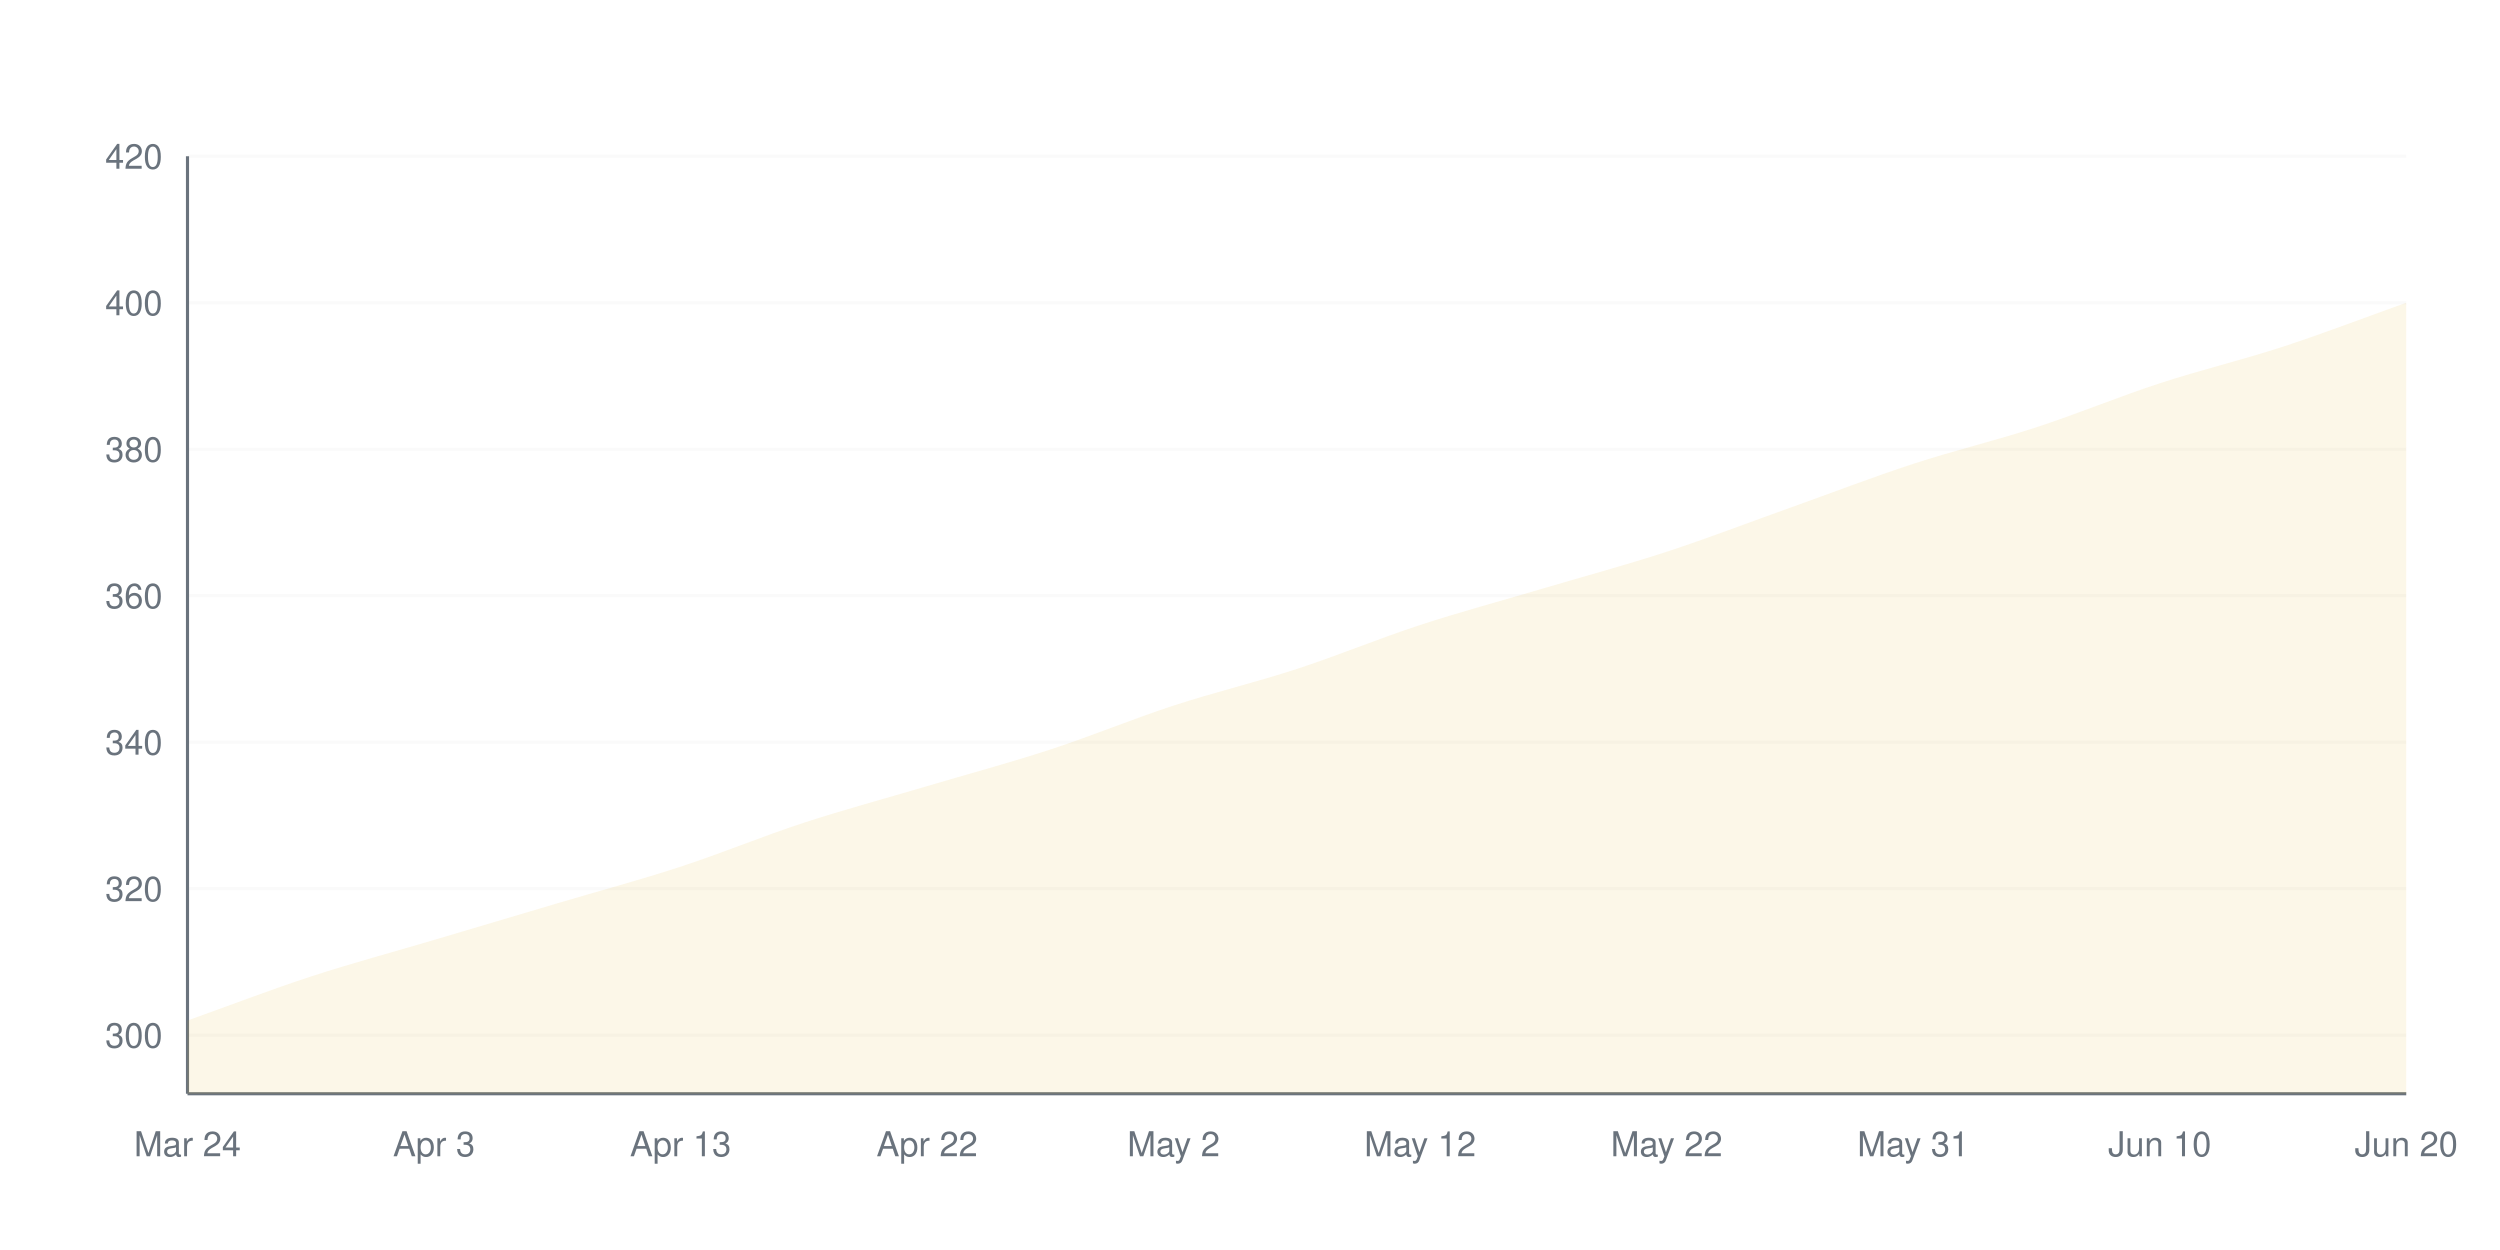
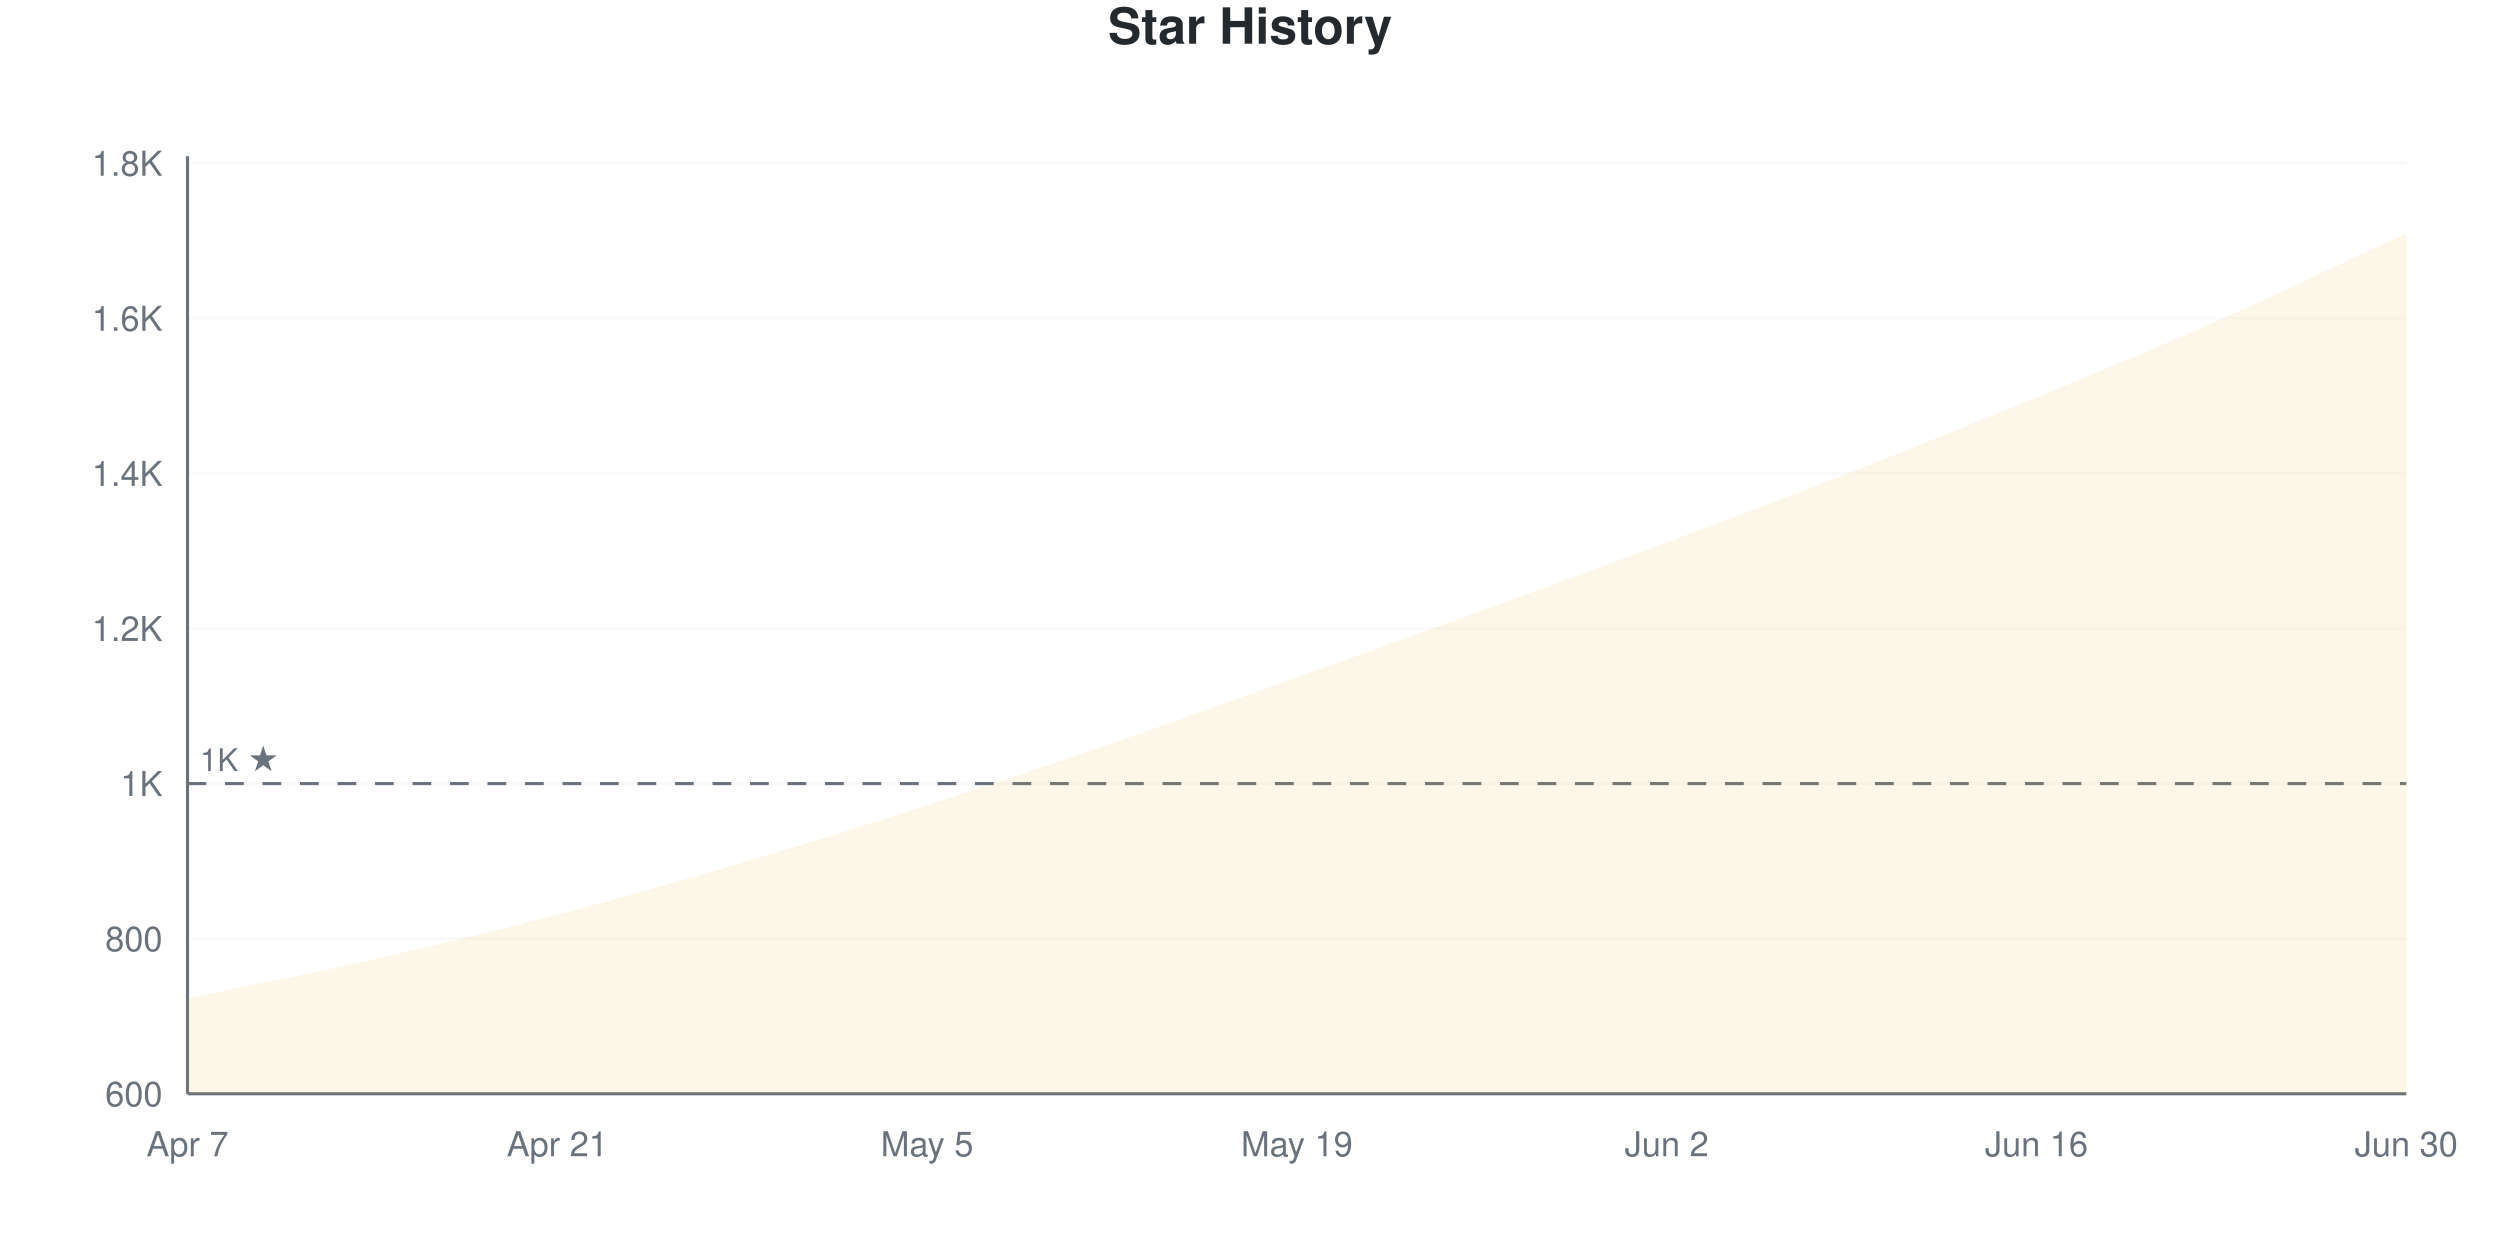
<svg xmlns="http://www.w3.org/2000/svg" viewBox="0 0 800 400" width="800" height="400">
  <style>
    @keyframes drawLine {
      to { stroke-dashoffset: 0; }
    }
    @keyframes fadeInPoint {
      from { opacity: 0; }
      to { opacity: 1; }
    }
    .data-line-0 {
-       stroke-dasharray: 1155;
-       stroke-dashoffset: 1155;
+       stroke-dasharray: 1175;
+       stroke-dashoffset: 1175;
      animation: drawLine 2s ease-out forwards;
    }
    .data-point {
      opacity: 0;
      animation: fadeInPoint 0.5s ease-out forwards;
    }
    .chart-bg { fill: #fff; }
    .chart-text { fill: #24292e; }
    .chart-muted { fill: #6a737d; }
    .chart-grid { stroke: #eee; }
    .chart-axis { stroke: #6a737d; }
    @media (prefers-color-scheme: dark) {
      .chart-bg { fill: #0d1117; }
      .chart-text { fill: #e6edf3; }
      .chart-muted { fill: #8b949e; }
      .chart-grid { stroke: #21262d; }
      .chart-axis { stroke: #8b949e; }
    }
  </style>
  <rect width="800" height="400" class="chart-bg" />
-   <text x="400" y="14" text-anchor="middle" class="chart-text" font-size="16" font-weight="bold" font-family="-apple-system, BlinkMacSystemFont, 'Segoe UI', Helvetica, Arial, sans-serif" />
+   <text x="400" y="14" text-anchor="middle" class="chart-text" font-size="16" font-weight="bold" font-family="-apple-system, BlinkMacSystemFont, 'Segoe UI', Helvetica, Arial, sans-serif">Star History</text>
  <g class="grid">
-     <line x1="60" y1="331.25" x2="770" y2="331.25" class="chart-grid" stroke-opacity="0.3" />
-     <text x="52" y="335.25" text-anchor="end" class="chart-muted" font-size="11" font-family="-apple-system, BlinkMacSystemFont, 'Segoe UI', Helvetica, Arial, sans-serif">300</text>
-     <line x1="60" y1="284.375" x2="770" y2="284.375" class="chart-grid" stroke-opacity="0.3" />
-     <text x="52" y="288.375" text-anchor="end" class="chart-muted" font-size="11" font-family="-apple-system, BlinkMacSystemFont, 'Segoe UI', Helvetica, Arial, sans-serif">320</text>
-     <line x1="60" y1="237.5" x2="770" y2="237.5" class="chart-grid" stroke-opacity="0.3" />
-     <text x="52" y="241.5" text-anchor="end" class="chart-muted" font-size="11" font-family="-apple-system, BlinkMacSystemFont, 'Segoe UI', Helvetica, Arial, sans-serif">340</text>
-     <line x1="60" y1="190.625" x2="770" y2="190.625" class="chart-grid" stroke-opacity="0.3" />
-     <text x="52" y="194.625" text-anchor="end" class="chart-muted" font-size="11" font-family="-apple-system, BlinkMacSystemFont, 'Segoe UI', Helvetica, Arial, sans-serif">360</text>
-     <line x1="60" y1="143.75" x2="770" y2="143.75" class="chart-grid" stroke-opacity="0.3" />
-     <text x="52" y="147.75" text-anchor="end" class="chart-muted" font-size="11" font-family="-apple-system, BlinkMacSystemFont, 'Segoe UI', Helvetica, Arial, sans-serif">380</text>
-     <line x1="60" y1="96.875" x2="770" y2="96.875" class="chart-grid" stroke-opacity="0.3" />
-     <text x="52" y="100.875" text-anchor="end" class="chart-muted" font-size="11" font-family="-apple-system, BlinkMacSystemFont, 'Segoe UI', Helvetica, Arial, sans-serif">400</text>
-     <line x1="60" y1="50" x2="770" y2="50" class="chart-grid" stroke-opacity="0.3" />
-     <text x="52" y="54" text-anchor="end" class="chart-muted" font-size="11" font-family="-apple-system, BlinkMacSystemFont, 'Segoe UI', Helvetica, Arial, sans-serif">420</text>
+     <line x1="60" y1="350" x2="770" y2="350" class="chart-grid" stroke-opacity="0.3" />
+     <text x="52" y="354" text-anchor="end" class="chart-muted" font-size="11" font-family="-apple-system, BlinkMacSystemFont, 'Segoe UI', Helvetica, Arial, sans-serif">600</text>
+     <line x1="60" y1="300.372" x2="770" y2="300.372" class="chart-grid" stroke-opacity="0.3" />
+     <text x="52" y="304.372" text-anchor="end" class="chart-muted" font-size="11" font-family="-apple-system, BlinkMacSystemFont, 'Segoe UI', Helvetica, Arial, sans-serif">800</text>
+     <line x1="60" y1="250.744" x2="770" y2="250.744" class="chart-grid" stroke-opacity="0.3" />
+     <text x="52" y="254.744" text-anchor="end" class="chart-muted" font-size="11" font-family="-apple-system, BlinkMacSystemFont, 'Segoe UI', Helvetica, Arial, sans-serif">1K</text>
+     <line x1="60" y1="201.117" x2="770" y2="201.117" class="chart-grid" stroke-opacity="0.3" />
+     <text x="52" y="205.117" text-anchor="end" class="chart-muted" font-size="11" font-family="-apple-system, BlinkMacSystemFont, 'Segoe UI', Helvetica, Arial, sans-serif">1.2K</text>
+     <line x1="60" y1="151.489" x2="770" y2="151.489" class="chart-grid" stroke-opacity="0.3" />
+     <text x="52" y="155.489" text-anchor="end" class="chart-muted" font-size="11" font-family="-apple-system, BlinkMacSystemFont, 'Segoe UI', Helvetica, Arial, sans-serif">1.4K</text>
+     <line x1="60" y1="101.861" x2="770" y2="101.861" class="chart-grid" stroke-opacity="0.3" />
+     <text x="52" y="105.861" text-anchor="end" class="chart-muted" font-size="11" font-family="-apple-system, BlinkMacSystemFont, 'Segoe UI', Helvetica, Arial, sans-serif">1.6K</text>
+     <line x1="60" y1="52.233" x2="770" y2="52.233" class="chart-grid" stroke-opacity="0.3" />
+     <text x="52" y="56.233" text-anchor="end" class="chart-muted" font-size="11" font-family="-apple-system, BlinkMacSystemFont, 'Segoe UI', Helvetica, Arial, sans-serif">1.8K</text>
  </g>
  <g class="milestones">
-     
+     <line x1="60" y1="250.744" x2="770" y2="250.744" class="chart-axis" stroke-width="1" stroke-dasharray="6,6" />
+     <text x="64" y="246.744" class="chart-muted" font-size="10" font-family="-apple-system, BlinkMacSystemFont, 'Segoe UI', Helvetica, Arial, sans-serif">1K ★</text>
  </g>
  <g class="x-axis">
-     <text x="60" y="370" text-anchor="middle" class="chart-muted" font-size="11" font-family="-apple-system, BlinkMacSystemFont, 'Segoe UI', Helvetica, Arial, sans-serif">Mar 24</text>
-     <text x="138.889" y="370" text-anchor="middle" class="chart-muted" font-size="11" font-family="-apple-system, BlinkMacSystemFont, 'Segoe UI', Helvetica, Arial, sans-serif">Apr 3</text>
-     <text x="217.778" y="370" text-anchor="middle" class="chart-muted" font-size="11" font-family="-apple-system, BlinkMacSystemFont, 'Segoe UI', Helvetica, Arial, sans-serif">Apr 13</text>
-     <text x="296.667" y="370" text-anchor="middle" class="chart-muted" font-size="11" font-family="-apple-system, BlinkMacSystemFont, 'Segoe UI', Helvetica, Arial, sans-serif">Apr 22</text>
-     <text x="375.556" y="370" text-anchor="middle" class="chart-muted" font-size="11" font-family="-apple-system, BlinkMacSystemFont, 'Segoe UI', Helvetica, Arial, sans-serif">May 2</text>
-     <text x="454.444" y="370" text-anchor="middle" class="chart-muted" font-size="11" font-family="-apple-system, BlinkMacSystemFont, 'Segoe UI', Helvetica, Arial, sans-serif">May 12</text>
-     <text x="533.333" y="370" text-anchor="middle" class="chart-muted" font-size="11" font-family="-apple-system, BlinkMacSystemFont, 'Segoe UI', Helvetica, Arial, sans-serif">May 22</text>
-     <text x="612.222" y="370" text-anchor="middle" class="chart-muted" font-size="11" font-family="-apple-system, BlinkMacSystemFont, 'Segoe UI', Helvetica, Arial, sans-serif">May 31</text>
-     <text x="691.111" y="370" text-anchor="middle" class="chart-muted" font-size="11" font-family="-apple-system, BlinkMacSystemFont, 'Segoe UI', Helvetica, Arial, sans-serif">Jun 10</text>
-     <text x="770" y="370" text-anchor="middle" class="chart-muted" font-size="11" font-family="-apple-system, BlinkMacSystemFont, 'Segoe UI', Helvetica, Arial, sans-serif">Jun 20</text>
+     <text x="60" y="370" text-anchor="middle" class="chart-muted" font-size="11" font-family="-apple-system, BlinkMacSystemFont, 'Segoe UI', Helvetica, Arial, sans-serif">Apr 7</text>
+     <text x="178.333" y="370" text-anchor="middle" class="chart-muted" font-size="11" font-family="-apple-system, BlinkMacSystemFont, 'Segoe UI', Helvetica, Arial, sans-serif">Apr 21</text>
+     <text x="296.667" y="370" text-anchor="middle" class="chart-muted" font-size="11" font-family="-apple-system, BlinkMacSystemFont, 'Segoe UI', Helvetica, Arial, sans-serif">May 5</text>
+     <text x="415" y="370" text-anchor="middle" class="chart-muted" font-size="11" font-family="-apple-system, BlinkMacSystemFont, 'Segoe UI', Helvetica, Arial, sans-serif">May 19</text>
+     <text x="533.333" y="370" text-anchor="middle" class="chart-muted" font-size="11" font-family="-apple-system, BlinkMacSystemFont, 'Segoe UI', Helvetica, Arial, sans-serif">Jun 2</text>
+     <text x="651.667" y="370" text-anchor="middle" class="chart-muted" font-size="11" font-family="-apple-system, BlinkMacSystemFont, 'Segoe UI', Helvetica, Arial, sans-serif">Jun 16</text>
+     <text x="770" y="370" text-anchor="middle" class="chart-muted" font-size="11" font-family="-apple-system, BlinkMacSystemFont, 'Segoe UI', Helvetica, Arial, sans-serif">Jun 30</text>
  </g>
  <line x1="60" y1="50" x2="60" y2="350" class="chart-axis" stroke-width="1" />
  <line x1="60" y1="350" x2="770" y2="350" class="chart-axis" stroke-width="1" />
-   <path d="M60,350 L60,326.562 C73.148,321.875 86.296,316.797 99.444,312.5 C112.593,308.203 125.741,304.688 138.889,300.781 C152.037,296.875 165.185,292.969 178.333,289.062 C191.481,285.156 204.63,281.641 217.778,277.344 C230.926,273.047 244.074,267.578 257.222,263.281 C270.37,258.984 283.519,255.469 296.667,251.562 C309.815,247.656 322.963,244.141 336.111,239.844 C349.259,235.547 362.407,230.078 375.556,225.781 C388.704,221.484 401.852,218.359 415,214.062 C428.148,209.766 441.296,204.297 454.444,200 C467.593,195.703 480.741,192.188 493.889,188.281 C507.037,184.375 520.185,180.859 533.333,176.562 C546.481,172.266 559.63,167.188 572.778,162.5 C585.926,157.812 599.074,152.734 612.222,148.438 C625.37,144.141 638.519,141.016 651.667,136.719 C664.815,132.422 677.963,126.953 691.111,122.656 C704.259,118.359 717.407,115.234 730.556,110.938 C743.704,106.641 756.852,101.562 770,96.875 L770,350 L60,350 Z" fill="#dfb317" fill-opacity="0.1" />
-   <path d="M60,350 L60,326.562 C73.148,321.875 86.296,316.797 99.444,312.5 C112.593,308.203 125.741,304.688 138.889,300.781 C152.037,296.875 165.185,292.969 178.333,289.062 C191.481,285.156 204.63,281.641 217.778,277.344 C230.926,273.047 244.074,267.578 257.222,263.281 C270.37,258.984 283.519,255.469 296.667,251.562 C309.815,247.656 322.963,244.141 336.111,239.844 C349.259,235.547 362.407,230.078 375.556,225.781 C388.704,221.484 401.852,218.359 415,214.062 C428.148,209.766 441.296,204.297 454.444,200 C467.593,195.703 480.741,192.188 493.889,188.281 C507.037,184.375 520.185,180.859 533.333,176.562 C546.481,172.266 559.63,167.188 572.778,162.5 C585.926,157.812 599.074,152.734 612.222,148.438 C625.37,144.141 638.519,141.016 651.667,136.719 C664.815,132.422 677.963,126.953 691.111,122.656 C704.259,118.359 717.407,115.234 730.556,110.938 C743.704,106.641 756.852,101.562 770,96.875" fill="none" stroke="#dfb317" stroke-width="2.5" class="data-line-0" />
+   <path d="M60,350 L60,319.479 C79.722,315.343 99.444,311.538 119.167,307.072 C138.889,302.605 158.611,297.849 178.333,292.68 C198.056,287.51 217.778,281.886 237.5,276.055 C257.222,270.223 276.944,264.061 296.667,257.692 C316.389,251.323 336.111,244.665 355.833,237.841 C375.556,231.017 395.278,223.821 415,216.749 C434.722,209.677 454.444,202.605 474.167,195.409 C493.889,188.213 513.611,180.976 533.333,173.573 C553.056,166.17 572.778,158.726 592.5,150.993 C612.222,143.259 631.944,135.318 651.667,127.171 C671.389,119.024 691.111,110.877 710.833,102.109 C730.556,93.342 750.278,83.747 770,74.566 L770,350 L60,350 Z" fill="#dfb317" fill-opacity="0.1" />
+   <path d="M60,350 L60,319.479 C79.722,315.343 99.444,311.538 119.167,307.072 C138.889,302.605 158.611,297.849 178.333,292.68 C198.056,287.51 217.778,281.886 237.5,276.055 C257.222,270.223 276.944,264.061 296.667,257.692 C316.389,251.323 336.111,244.665 355.833,237.841 C375.556,231.017 395.278,223.821 415,216.749 C434.722,209.677 454.444,202.605 474.167,195.409 C493.889,188.213 513.611,180.976 533.333,173.573 C553.056,166.17 572.778,158.726 592.5,150.993 C612.222,143.259 631.944,135.318 651.667,127.171 C671.389,119.024 691.111,110.877 710.833,102.109 C730.556,93.342 750.278,83.747 770,74.566" fill="none" stroke="#dfb317" stroke-width="2.5" class="data-line-0" />
  <g class="points">
-     <circle cx="60" cy="326.562" r="4" fill="#dfb317" class="data-point" style="animation-delay: 1.50s" />
-     <circle cx="99.444" cy="312.5" r="4" fill="#dfb317" class="data-point" style="animation-delay: 1.55s" />
-     <circle cx="138.889" cy="300.781" r="4" fill="#dfb317" class="data-point" style="animation-delay: 1.60s" />
-     <circle cx="178.333" cy="289.062" r="4" fill="#dfb317" class="data-point" style="animation-delay: 1.65s" />
-     <circle cx="217.778" cy="277.344" r="4" fill="#dfb317" class="data-point" style="animation-delay: 1.70s" />
-     <circle cx="257.222" cy="263.281" r="4" fill="#dfb317" class="data-point" style="animation-delay: 1.75s" />
-     <circle cx="296.667" cy="251.562" r="4" fill="#dfb317" class="data-point" style="animation-delay: 1.80s" />
-     <circle cx="336.111" cy="239.844" r="4" fill="#dfb317" class="data-point" style="animation-delay: 1.85s" />
-     <circle cx="375.556" cy="225.781" r="4" fill="#dfb317" class="data-point" style="animation-delay: 1.90s" />
-     <circle cx="415" cy="214.062" r="4" fill="#dfb317" class="data-point" style="animation-delay: 1.95s" />
-     <circle cx="454.444" cy="200" r="4" fill="#dfb317" class="data-point" style="animation-delay: 2.00s" />
-     <circle cx="493.889" cy="188.281" r="4" fill="#dfb317" class="data-point" style="animation-delay: 2.05s" />
-     <circle cx="533.333" cy="176.562" r="4" fill="#dfb317" class="data-point" style="animation-delay: 2.10s" />
-     <circle cx="572.778" cy="162.5" r="4" fill="#dfb317" class="data-point" style="animation-delay: 2.15s" />
-     <circle cx="612.222" cy="148.438" r="4" fill="#dfb317" class="data-point" style="animation-delay: 2.20s" />
-     <circle cx="651.667" cy="136.719" r="4" fill="#dfb317" class="data-point" style="animation-delay: 2.25s" />
-     <circle cx="691.111" cy="122.656" r="4" fill="#dfb317" class="data-point" style="animation-delay: 2.30s" />
-     <circle cx="730.556" cy="110.938" r="4" fill="#dfb317" class="data-point" style="animation-delay: 2.35s" />
-     <circle cx="770" cy="96.875" r="4" fill="#dfb317" class="data-point" style="animation-delay: 2.40s" />
+     <circle cx="60" cy="319.479" r="4" fill="#dfb317" class="data-point" style="animation-delay: 1.50s" />
+     <circle cx="119.167" cy="307.072" r="4" fill="#dfb317" class="data-point" style="animation-delay: 1.55s" />
+     <circle cx="178.333" cy="292.68" r="4" fill="#dfb317" class="data-point" style="animation-delay: 1.60s" />
+     <circle cx="237.5" cy="276.055" r="4" fill="#dfb317" class="data-point" style="animation-delay: 1.65s" />
+     <circle cx="296.667" cy="257.692" r="4" fill="#dfb317" class="data-point" style="animation-delay: 1.70s" />
+     <circle cx="355.833" cy="237.841" r="4" fill="#dfb317" class="data-point" style="animation-delay: 1.75s" />
+     <circle cx="415" cy="216.749" r="4" fill="#dfb317" class="data-point" style="animation-delay: 1.80s" />
+     <circle cx="474.167" cy="195.409" r="4" fill="#dfb317" class="data-point" style="animation-delay: 1.85s" />
+     <circle cx="533.333" cy="173.573" r="4" fill="#dfb317" class="data-point" style="animation-delay: 1.90s" />
+     <circle cx="592.5" cy="150.993" r="4" fill="#dfb317" class="data-point" style="animation-delay: 1.95s" />
+     <circle cx="651.667" cy="127.171" r="4" fill="#dfb317" class="data-point" style="animation-delay: 2.00s" />
+     <circle cx="710.833" cy="102.109" r="4" fill="#dfb317" class="data-point" style="animation-delay: 2.05s" />
+     <circle cx="770" cy="74.566" r="4" fill="#dfb317" class="data-point" style="animation-delay: 2.10s" />
  </g>
</svg>
